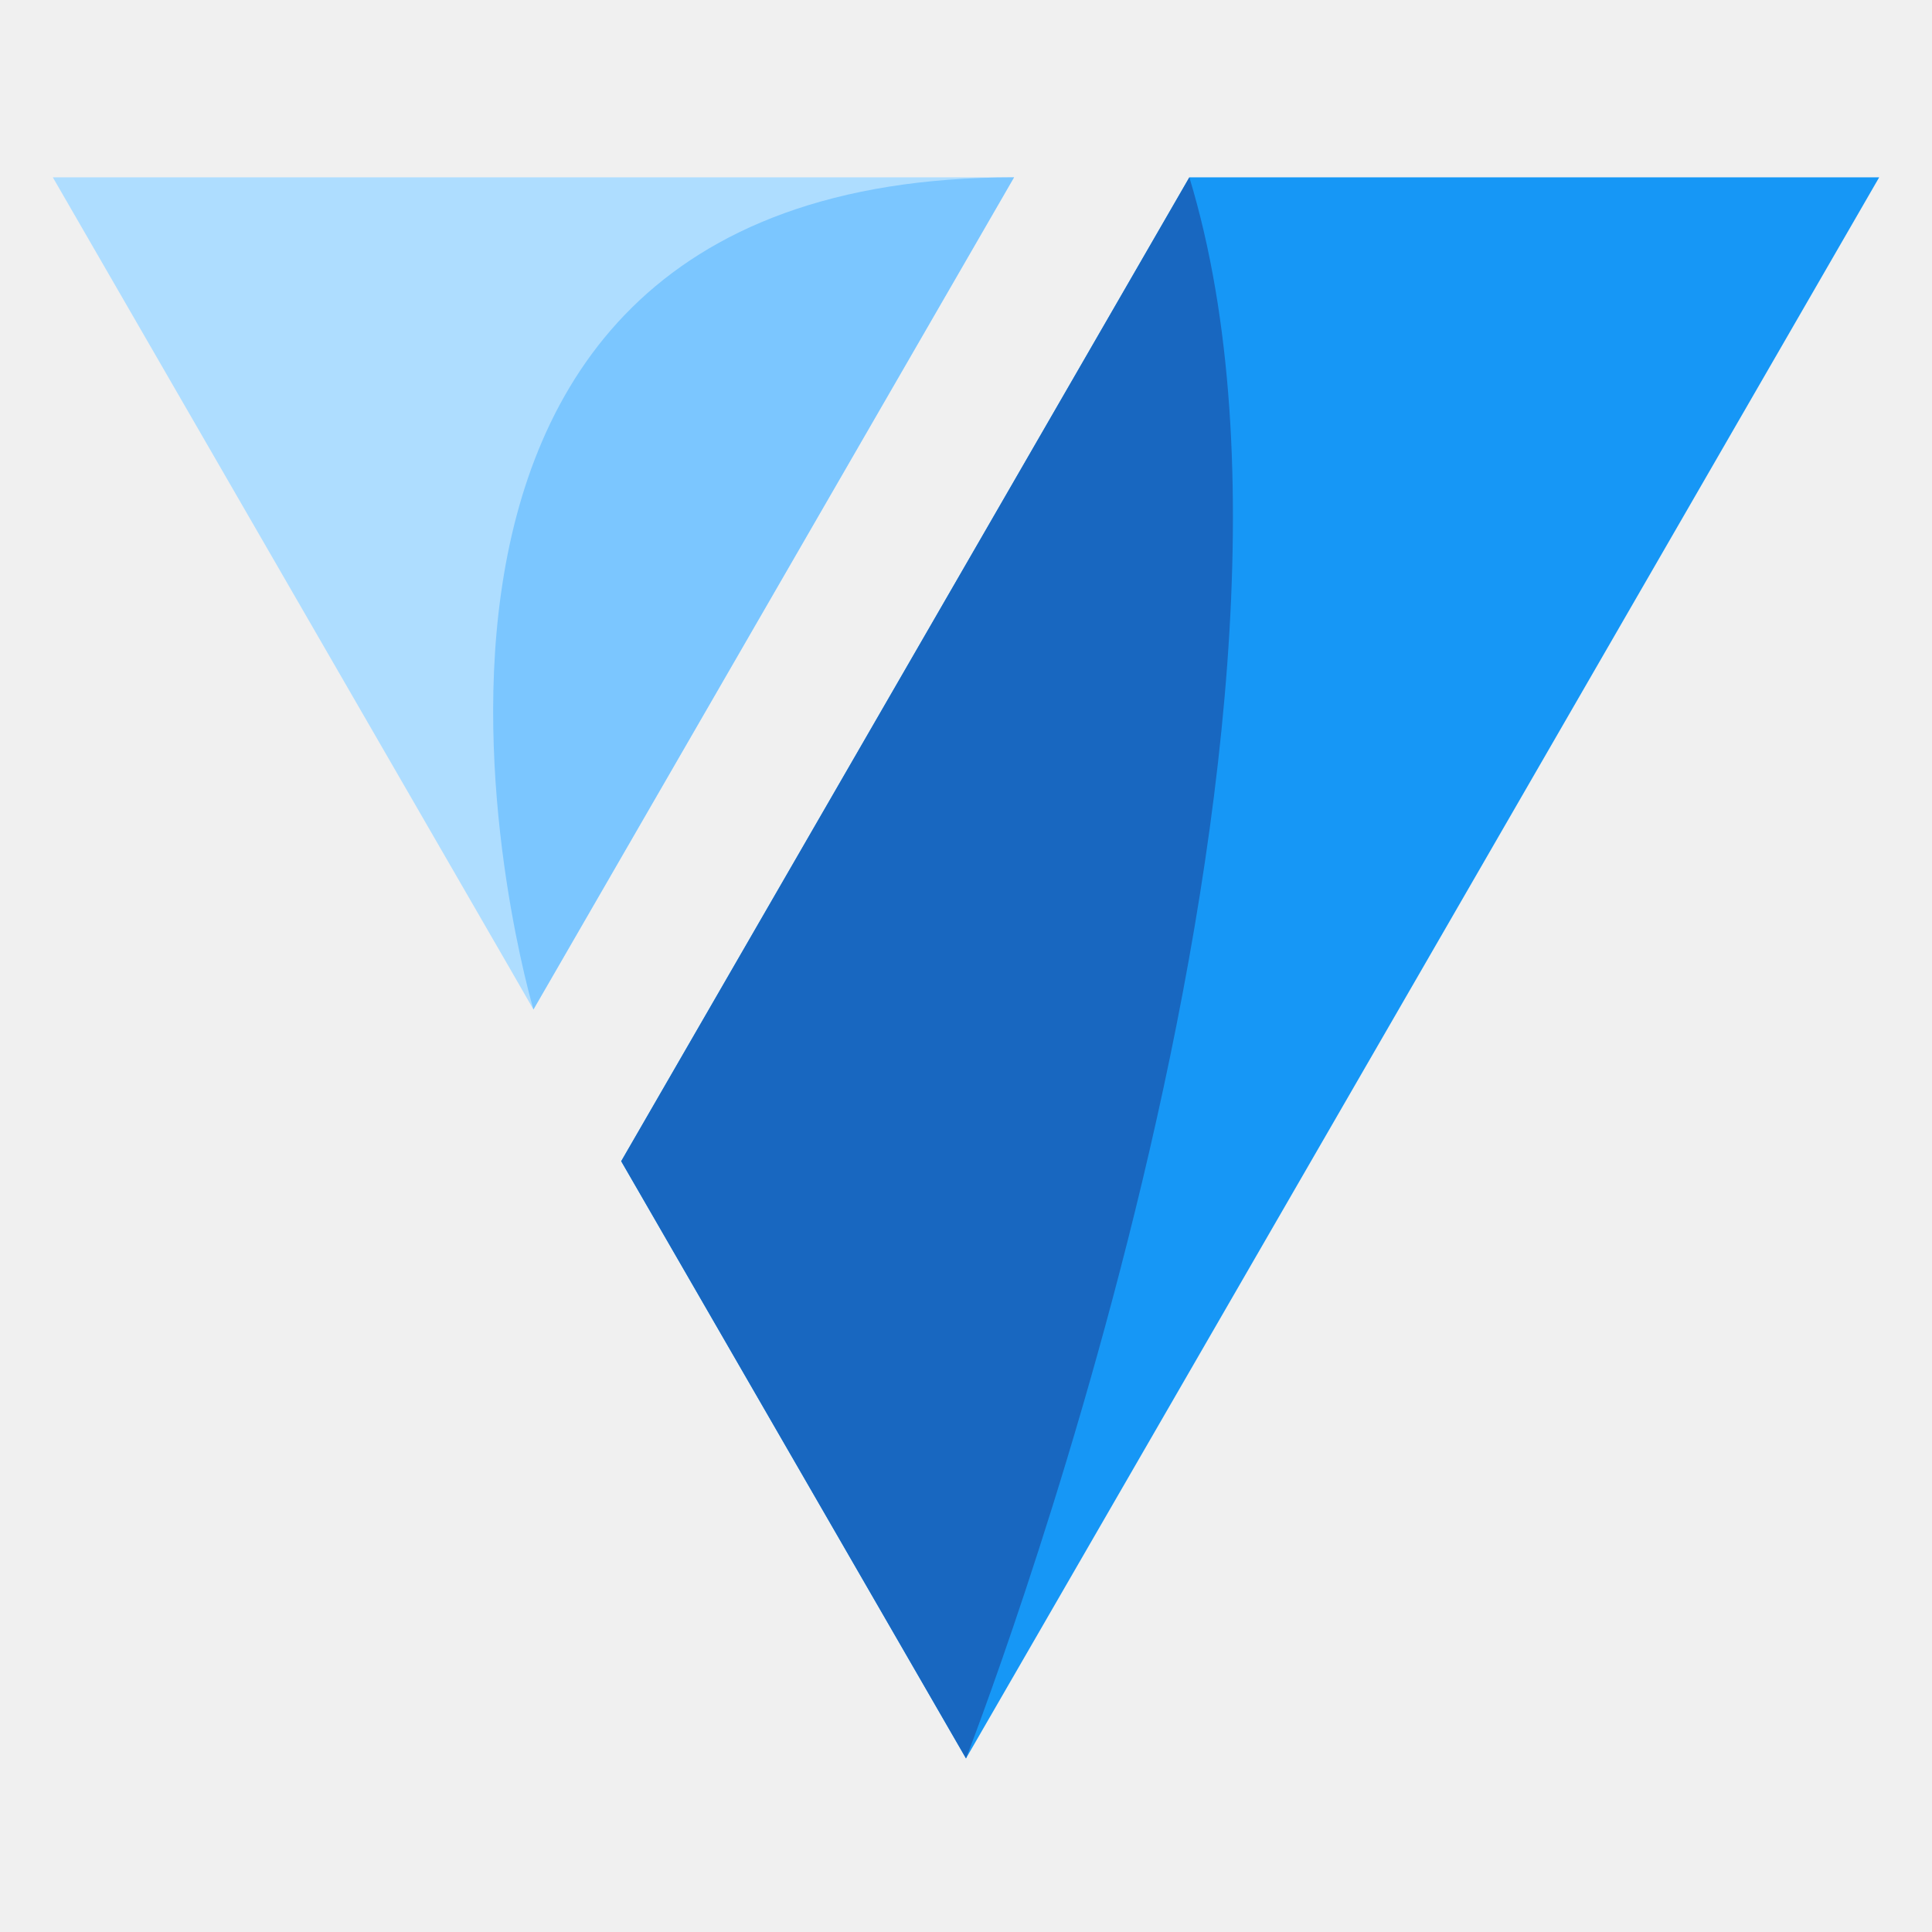
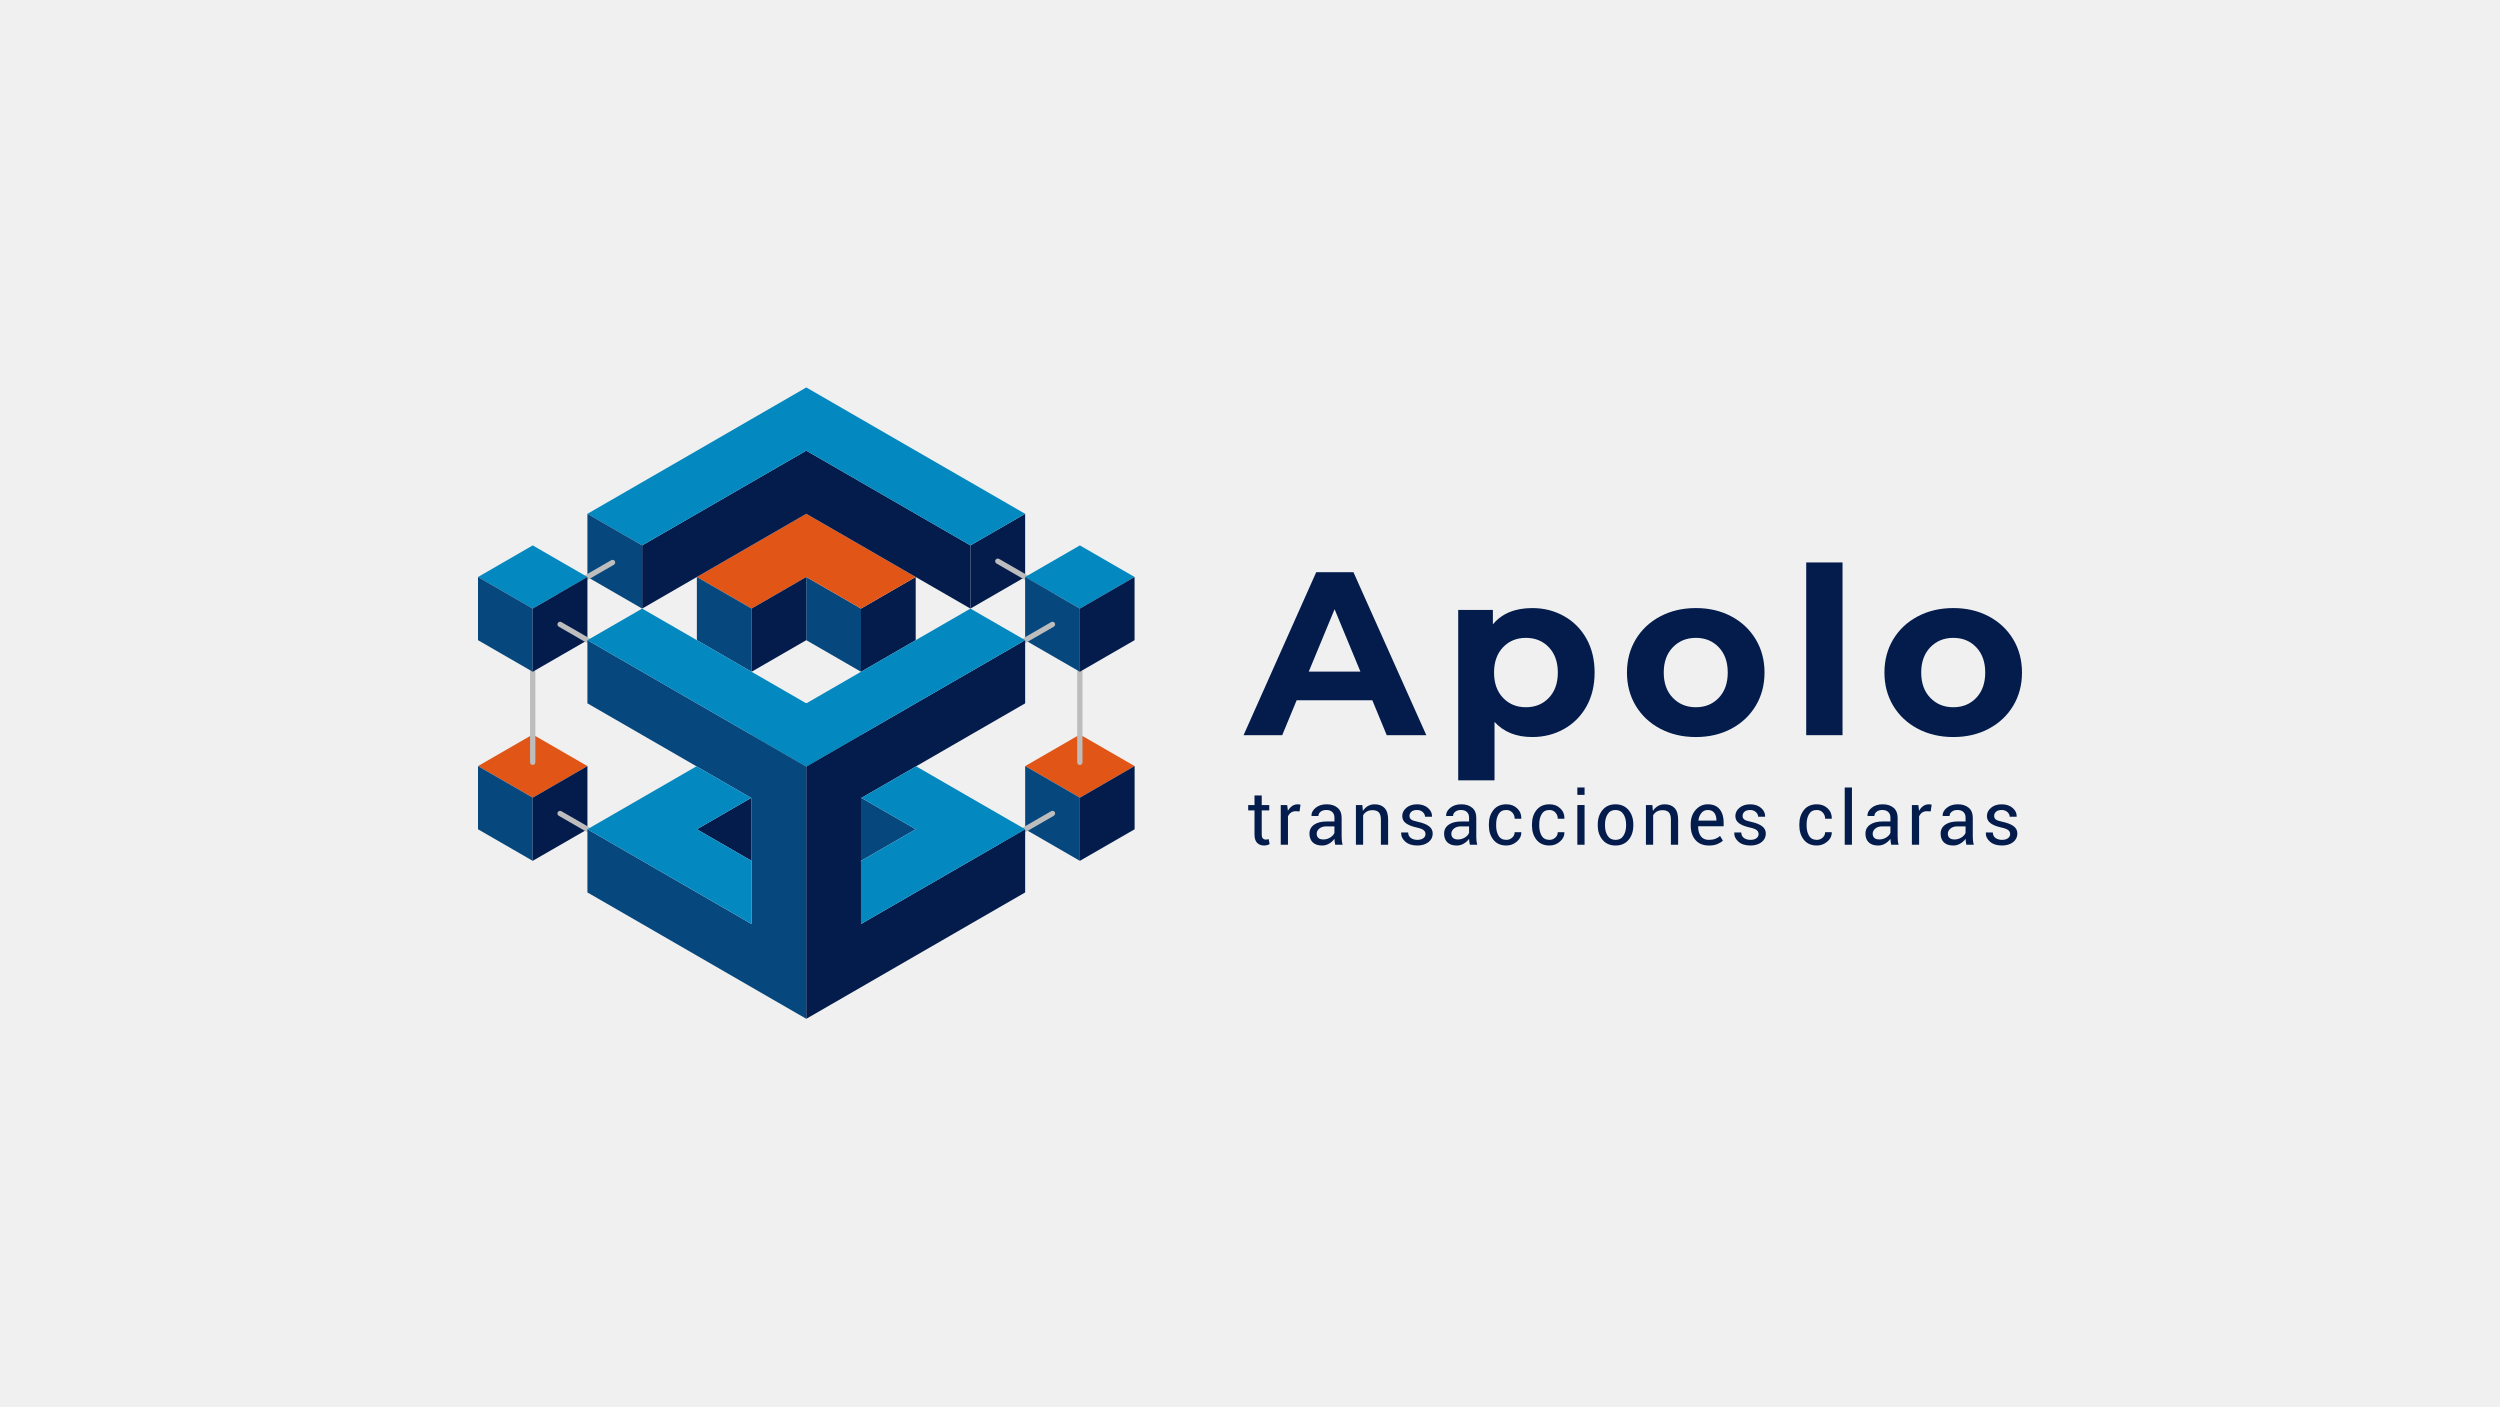
- <svg xmlns="http://www.w3.org/2000/svg" width="512" height="512" viewBox="0 0 512 512" fill="none">
-   <path d="M261.126 140.65L164.624 307.732L256.001 466L377.028 256.5L498.001 47H315.192L261.126 140.65Z" fill="#1697F6" />
-   <path d="M135.027 256.5L141.365 267.518L231.64 111.178L268.731 47H256H14L135.027 256.5Z" fill="#AEDDFF" />
-   <path d="M315.191 47C360.935 197.446 256 466 256 466L164.624 307.732L315.191 47Z" fill="#1867C0" />
-   <path d="M268.731 47C76.003 47 141.366 267.518 141.366 267.518L268.731 47Z" fill="#7BC6FF" />
+ <svg xmlns="http://www.w3.org/2000/svg" id="Capa_1" data-name="Capa 1" viewBox="0 0 1920 1080">
+   <defs>
+     <style>
+       .cls-1 {
+         fill: #041c4c;
+       }
+ 
+       .cls-2 {
+         fill: #e15517;
+       }
+ 
+       .cls-3 {
+         fill: #fff;
+       }
+ 
+       .cls-4 {
+         fill: #393939;
+       }
+ 
+       .cls-5 {
+         fill: #bdbdbd;
+       }
+ 
+       .cls-6 {
+         fill: #06477d;
+       }
+ 
+       .cls-7 {
+         fill: none;
+       }
+ 
+       .cls-8 {
+         fill: #0388c0;
+       }
+ 
+       .cls-9 {
+         fill: #1a1a1a;
+       }
+ 
+       .cls-10 {
+         fill: #666;
+       }
+     </style>
+   </defs>
+   <g>
+     <g>
+       <path class="cls-1" d="m969.01,610.91v7.36h5.78v4.11h-5.78v18.52c0,1.43.3,2.43.89,3.02.59.58,1.38.87,2.35.87.32,0,.68-.04,1.07-.13.39-.09.72-.17.99-.27l.76,3.81c-.41.34-1.02.61-1.83.83-.81.22-1.61.32-2.4.32-2.26,0-4.05-.68-5.38-2.04s-2-3.5-2-6.41v-18.52h-4.85v-4.11h4.85v-7.36h5.55Z" />
+       <path class="cls-1" d="m998.05,623.18l-2.85-.17c-1.47,0-2.7.35-3.71,1.04-1.01.7-1.78,1.67-2.33,2.93v21.79h-5.55v-30.5h4.96l.54,4.45c.86-1.58,1.93-2.81,3.2-3.69,1.27-.88,2.73-1.32,4.38-1.32.41,0,.81.03,1.18.1.38.07.69.14.93.21l-.76,5.16Z" />
+       <path class="cls-1" d="m1025.46,648.77c-.19-.92-.33-1.73-.44-2.44s-.16-1.41-.18-2.13c-1.03,1.47-2.38,2.69-4.05,3.68-1.66.99-3.45,1.48-5.37,1.48-3.18,0-5.59-.81-7.26-2.44-1.66-1.62-2.49-3.87-2.49-6.72s1.18-5.19,3.54-6.84c2.36-1.64,5.56-2.47,9.6-2.47h6.03v-3.02c0-1.78-.55-3.2-1.64-4.24-1.09-1.04-2.63-1.56-4.62-1.56-1.8,0-3.26.45-4.37,1.35-1.11.9-1.66,1.98-1.66,3.24l-5.27.06-.06-.17c-.13-2.22.91-4.25,3.11-6.09s5.06-2.76,8.55-2.76,6.24.88,8.34,2.64c2.1,1.76,3.16,4.29,3.16,7.6v14.68c0,1.09.06,2.14.17,3.16.11,1.02.32,2.01.62,2.99h-5.72Zm-9.22-4.06c2.01,0,3.82-.52,5.44-1.55,1.62-1.03,2.67-2.22,3.16-3.55v-4.96h-6.23c-2.24,0-4.03.56-5.37,1.69-1.35,1.13-2.02,2.45-2.02,3.97,0,1.35.42,2.42,1.27,3.21.85.79,2.09,1.18,3.75,1.18Z" />
+       <path class="cls-1" d="m1046.3,618.27l.39,4.54c1.02-1.62,2.29-2.87,3.82-3.76,1.53-.89,3.27-1.34,5.23-1.34,3.29,0,5.83.96,7.64,2.89,1.8,1.93,2.7,4.9,2.7,8.92v19.25h-5.55v-19.14c0-2.69-.53-4.6-1.59-5.72-1.06-1.13-2.68-1.69-4.86-1.69-1.71,0-3.16.34-4.36,1.03-1.19.69-2.14,1.65-2.83,2.89v22.63h-5.55v-30.5h4.96Z" />
+       <path class="cls-1" d="m1094.77,640.57c0-1.22-.46-2.22-1.4-2.99-.93-.77-2.69-1.45-5.28-2.03-3.59-.77-6.35-1.85-8.27-3.24-1.93-1.39-2.89-3.25-2.89-5.58,0-2.48,1.06-4.6,3.17-6.37,2.11-1.77,4.85-2.65,8.22-2.65s6.26.94,8.4,2.82c2.14,1.88,3.17,4.07,3.07,6.57l-.06.17h-5.3c0-1.32-.58-2.51-1.73-3.58-1.16-1.07-2.62-1.61-4.38-1.61-1.95,0-3.42.44-4.38,1.32-.97.88-1.45,1.94-1.45,3.16s.42,2.13,1.25,2.79,2.56,1.26,5.17,1.8c3.74.79,6.58,1.91,8.51,3.35s2.9,3.34,2.9,5.66c0,2.71-1.09,4.91-3.28,6.62-2.19,1.71-5.05,2.57-8.58,2.57-3.89,0-6.95-.99-9.19-2.96-2.24-1.97-3.3-4.27-3.19-6.91l.06-.17h5.3c.09,1.97.83,3.42,2.2,4.33,1.37.91,2.98,1.37,4.82,1.37,1.97,0,3.52-.42,4.64-1.25,1.12-.84,1.68-1.9,1.68-3.2Z" />
+       <path class="cls-1" d="m1128.86,648.77c-.19-.92-.33-1.73-.44-2.44s-.16-1.41-.18-2.13c-1.03,1.47-2.38,2.69-4.05,3.68-1.66.99-3.45,1.48-5.37,1.48-3.18,0-5.59-.81-7.26-2.44-1.66-1.62-2.49-3.87-2.49-6.72s1.18-5.19,3.54-6.84c2.36-1.64,5.56-2.47,9.6-2.47h6.03v-3.02c0-1.78-.55-3.2-1.64-4.24-1.09-1.04-2.63-1.56-4.62-1.56-1.8,0-3.26.45-4.37,1.35-1.11.9-1.66,1.98-1.66,3.24l-5.27.06-.06-.17c-.13-2.22.91-4.25,3.11-6.09,2.21-1.84,5.06-2.76,8.55-2.76s6.24.88,8.34,2.64c2.1,1.76,3.16,4.29,3.16,7.6v14.68c0,1.09.06,2.14.17,3.16.11,1.02.32,2.01.62,2.99h-5.72Zm-9.22-4.06c2.01,0,3.82-.52,5.44-1.55,1.62-1.03,2.67-2.22,3.16-3.55v-4.96h-6.23c-2.24,0-4.03.56-5.37,1.69-1.35,1.13-2.02,2.45-2.02,3.97,0,1.35.42,2.42,1.27,3.21.85.79,2.09,1.18,3.75,1.18Z" />
+       <path class="cls-1" d="m1156.86,645.02c1.71,0,3.2-.57,4.48-1.71s1.92-2.53,1.92-4.19h5.02l.09.17c.07,2.63-1.05,4.97-3.38,7-2.33,2.04-5.04,3.06-8.12,3.06-4.28,0-7.59-1.46-9.92-4.37-2.33-2.91-3.49-6.54-3.49-10.88v-1.18c0-4.3,1.17-7.92,3.51-10.84,2.34-2.92,5.64-4.38,9.91-4.38,3.4,0,6.19,1.05,8.36,3.16,2.17,2.1,3.22,4.69,3.14,7.75l-.06.17h-5.05c0-1.86-.61-3.44-1.82-4.75-1.21-1.31-2.74-1.96-4.58-1.96-2.73,0-4.71,1.06-5.96,3.17-1.25,2.11-1.87,4.67-1.87,7.68v1.18c0,3.06.62,5.65,1.85,7.75,1.23,2.1,3.23,3.16,5.99,3.16Z" />
+       <path class="cls-1" d="m1189.96,645.02c1.71,0,3.2-.57,4.48-1.71,1.28-1.14,1.92-2.53,1.92-4.19h5.02l.09.17c.07,2.63-1.05,4.97-3.38,7-2.33,2.04-5.04,3.06-8.12,3.06-4.28,0-7.59-1.46-9.92-4.37s-3.49-6.54-3.49-10.88v-1.18c0-4.3,1.17-7.92,3.51-10.84,2.34-2.92,5.64-4.38,9.91-4.38,3.4,0,6.19,1.05,8.36,3.16,2.17,2.1,3.22,4.69,3.14,7.75l-.06.17h-5.05c0-1.86-.61-3.44-1.82-4.75-1.21-1.31-2.74-1.96-4.58-1.96-2.73,0-4.71,1.06-5.96,3.17-1.25,2.11-1.87,4.67-1.87,7.68v1.18c0,3.06.62,5.65,1.85,7.75,1.23,2.1,3.23,3.16,5.99,3.16Z" />
+       <path class="cls-1" d="m1216.95,610.46h-5.55v-5.67h5.55v5.67Zm0,38.31h-5.55v-30.5h5.55v30.5Z" />
+       <path class="cls-1" d="m1227.08,633.24c0-4.51,1.22-8.22,3.66-11.15,2.44-2.92,5.76-4.38,9.95-4.38s7.57,1.46,10.02,4.37c2.45,2.91,3.68,6.63,3.68,11.16v.62c0,4.55-1.22,8.27-3.66,11.16s-5.77,4.34-9.98,4.34-7.54-1.45-9.99-4.35c-2.45-2.9-3.68-6.62-3.68-11.15v-.62Zm5.55.62c0,3.23.68,5.9,2.04,8.01,1.36,2.1,3.39,3.16,6.08,3.16s4.66-1.05,6.03-3.16c1.37-2.1,2.06-4.77,2.06-8.01v-.62c0-3.19-.69-5.85-2.07-7.98-1.38-2.12-3.41-3.18-6.07-3.18s-4.66,1.06-6.02,3.18c-1.36,2.12-2.04,4.78-2.04,7.98v.62Z" />
+       <path class="cls-1" d="m1269.03,618.27l.39,4.54c1.02-1.62,2.29-2.87,3.82-3.76,1.53-.89,3.27-1.34,5.23-1.34,3.29,0,5.83.96,7.64,2.89,1.8,1.93,2.7,4.9,2.7,8.92v19.25h-5.55v-19.14c0-2.69-.53-4.6-1.59-5.72-1.06-1.13-2.68-1.69-4.86-1.69-1.71,0-3.16.34-4.36,1.03-1.19.69-2.14,1.65-2.83,2.89v22.63h-5.55v-30.5h4.96Z" />
+       <path class="cls-1" d="m1312.4,649.36c-4.38,0-7.79-1.4-10.25-4.2-2.45-2.8-3.68-6.48-3.68-11.05v-1.24c0-4.38,1.26-8,3.79-10.87,2.53-2.86,5.61-4.3,9.26-4.3,4.08,0,7.14,1.27,9.18,3.81,2.04,2.54,3.06,5.91,3.06,10.12v2.93h-19.51l-.08.14c0,3.06.68,5.55,2.03,7.46,1.35,1.91,3.42,2.86,6.2,2.86,1.88,0,3.53-.27,4.95-.8,1.42-.53,2.64-1.27,3.65-2.21l2.17,3.61c-1.09,1.05-2.53,1.94-4.31,2.66-1.79.72-3.94,1.09-6.45,1.09Zm-.87-27.28c-1.94,0-3.54.75-4.81,2.24-1.27,1.49-2.04,3.41-2.33,5.74l.06.14h13.75v-.45c0-2.22-.55-4.05-1.64-5.5s-2.77-2.17-5.04-2.17Z" />
+       <path class="cls-1" d="m1350.6,640.57c0-1.22-.46-2.22-1.4-2.99-.93-.77-2.69-1.45-5.28-2.03-3.59-.77-6.35-1.85-8.27-3.24-1.93-1.39-2.89-3.25-2.89-5.58,0-2.48,1.06-4.6,3.17-6.37,2.11-1.77,4.85-2.65,8.22-2.65s6.26.94,8.4,2.82c2.14,1.88,3.17,4.07,3.07,6.57l-.06.17h-5.3c0-1.32-.58-2.51-1.73-3.58-1.16-1.07-2.62-1.61-4.38-1.61-1.95,0-3.42.44-4.38,1.32-.97.88-1.45,1.94-1.45,3.16s.42,2.13,1.25,2.79,2.56,1.26,5.17,1.8c3.74.79,6.58,1.91,8.51,3.35s2.9,3.34,2.9,5.66c0,2.71-1.09,4.91-3.28,6.62s-5.05,2.57-8.58,2.57c-3.89,0-6.95-.99-9.19-2.96-2.24-1.97-3.3-4.27-3.19-6.91l.06-.17h5.3c.09,1.97.83,3.42,2.2,4.33,1.37.91,2.98,1.37,4.82,1.37,1.97,0,3.52-.42,4.64-1.25,1.12-.84,1.68-1.9,1.68-3.2Z" />
+       <path class="cls-1" d="m1395.3,645.02c1.71,0,3.2-.57,4.48-1.71,1.28-1.14,1.92-2.53,1.92-4.19h5.02l.09.17c.07,2.63-1.05,4.97-3.38,7-2.33,2.04-5.04,3.06-8.12,3.06-4.28,0-7.59-1.46-9.92-4.37-2.33-2.91-3.49-6.54-3.49-10.88v-1.18c0-4.3,1.17-7.92,3.51-10.84,2.34-2.92,5.64-4.38,9.91-4.38,3.4,0,6.19,1.05,8.36,3.16,2.17,2.1,3.22,4.69,3.14,7.75l-.06.17h-5.05c0-1.86-.61-3.44-1.82-4.75-1.21-1.31-2.74-1.96-4.58-1.96-2.73,0-4.71,1.06-5.96,3.17-1.25,2.11-1.87,4.67-1.87,7.68v1.18c0,3.06.62,5.65,1.85,7.75,1.23,2.1,3.23,3.16,5.99,3.16Z" />
+       <path class="cls-1" d="m1422.29,648.77h-5.55v-43.97h5.55v43.97Z" />
+       <path class="cls-1" d="m1452.46,648.77c-.19-.92-.33-1.73-.44-2.44s-.16-1.41-.18-2.13c-1.03,1.47-2.38,2.69-4.05,3.68-1.66.99-3.45,1.48-5.37,1.48-3.18,0-5.59-.81-7.26-2.44-1.66-1.62-2.49-3.87-2.49-6.72s1.18-5.19,3.54-6.84c2.36-1.64,5.56-2.47,9.6-2.47h6.03v-3.02c0-1.78-.55-3.2-1.64-4.24-1.09-1.04-2.63-1.56-4.62-1.56-1.8,0-3.26.45-4.37,1.35-1.11.9-1.66,1.98-1.66,3.24l-5.27.06-.06-.17c-.13-2.22.91-4.25,3.11-6.09,2.21-1.84,5.06-2.76,8.55-2.76s6.24.88,8.34,2.64c2.1,1.76,3.16,4.29,3.16,7.6v14.68c0,1.09.06,2.14.17,3.16.11,1.02.32,2.01.62,2.99h-5.72Zm-9.22-4.06c2.01,0,3.82-.52,5.44-1.55,1.62-1.03,2.67-2.22,3.16-3.55v-4.96h-6.23c-2.24,0-4.03.56-5.37,1.69-1.35,1.13-2.02,2.45-2.02,3.97,0,1.35.42,2.42,1.27,3.21.85.79,2.09,1.18,3.75,1.18Z" />
+       <path class="cls-1" d="m1482.77,623.18l-2.85-.17c-1.47,0-2.7.35-3.71,1.04-1.01.7-1.78,1.67-2.33,2.93v21.79h-5.55v-30.5h4.96l.54,4.45c.86-1.58,1.93-2.81,3.2-3.69,1.27-.88,2.73-1.32,4.38-1.32.41,0,.81.03,1.18.1.38.07.69.14.93.21l-.76,5.16Z" />
+       <path class="cls-1" d="m1510.18,648.77c-.19-.92-.33-1.73-.44-2.44s-.16-1.41-.18-2.13c-1.03,1.47-2.38,2.69-4.05,3.68-1.66.99-3.45,1.48-5.37,1.48-3.18,0-5.59-.81-7.26-2.44-1.66-1.62-2.49-3.87-2.49-6.72s1.18-5.19,3.54-6.84c2.36-1.64,5.56-2.47,9.6-2.47h6.03v-3.02c0-1.78-.55-3.2-1.64-4.24-1.09-1.04-2.63-1.56-4.62-1.56-1.8,0-3.26.45-4.37,1.35-1.11.9-1.66,1.98-1.66,3.24l-5.27.06-.06-.17c-.13-2.22.91-4.25,3.11-6.09,2.21-1.84,5.06-2.76,8.55-2.76s6.24.88,8.34,2.64c2.1,1.76,3.16,4.29,3.16,7.6v14.68c0,1.09.06,2.14.17,3.16.11,1.02.32,2.01.62,2.99h-5.72Zm-9.22-4.06c2.01,0,3.82-.52,5.44-1.55,1.62-1.03,2.67-2.22,3.16-3.55v-4.96h-6.23c-2.24,0-4.03.56-5.37,1.69-1.35,1.13-2.02,2.45-2.02,3.97,0,1.35.42,2.42,1.27,3.21.85.79,2.09,1.18,3.75,1.18Z" />
+       <path class="cls-1" d="m1543.79,640.57c0-1.22-.46-2.22-1.4-2.99-.93-.77-2.69-1.45-5.28-2.03-3.59-.77-6.35-1.85-8.27-3.24s-2.89-3.25-2.89-5.58c0-2.48,1.06-4.6,3.17-6.37,2.11-1.77,4.85-2.65,8.22-2.65s6.26.94,8.4,2.82c2.14,1.88,3.17,4.07,3.07,6.57l-.06.17h-5.3c0-1.32-.58-2.51-1.73-3.58-1.16-1.07-2.62-1.61-4.38-1.61-1.95,0-3.42.44-4.38,1.32-.97.88-1.45,1.94-1.45,3.16s.42,2.13,1.25,2.79,2.56,1.26,5.17,1.8c3.74.79,6.58,1.91,8.51,3.35s2.9,3.34,2.9,5.66c0,2.71-1.09,4.91-3.28,6.62s-5.05,2.57-8.58,2.57c-3.89,0-6.95-.99-9.19-2.96-2.24-1.97-3.3-4.27-3.19-6.91l.06-.17h5.3c.09,1.97.83,3.42,2.2,4.33s2.98,1.37,4.82,1.37c1.97,0,3.52-.42,4.64-1.25,1.12-.84,1.68-1.9,1.68-3.2Z" />
+     </g>
+     <g>
+       <path class="cls-1" d="m1053.92,537.8h-58.1l-11.08,26.82h-29.68l55.78-125.15h28.61l55.96,125.15h-30.39l-11.08-26.82Zm-9.12-21.99l-19.84-47.92-19.84,47.92h39.69Z" />
+       <path class="cls-1" d="m1201.15,473.17c7.33,4.11,13.08,9.9,17.25,17.34,4.17,7.45,6.26,16.12,6.26,26.01s-2.09,18.57-6.26,26.01c-4.17,7.45-9.92,13.23-17.25,17.34-7.33,4.11-15.46,6.17-24.4,6.17-12.28,0-21.93-3.87-28.96-11.62v44.88h-27.89v-130.87h26.64v11.08c6.91-8.34,16.98-12.51,30.22-12.51,8.94,0,17.07,2.06,24.4,6.17Zm-11.62,62.75c4.59-4.83,6.88-11.29,6.88-19.4s-2.3-14.57-6.88-19.4c-4.59-4.83-10.46-7.24-17.61-7.24s-13.02,2.41-17.61,7.24c-4.59,4.83-6.88,11.29-6.88,19.4s2.29,14.57,6.88,19.4c4.59,4.83,10.46,7.24,17.61,7.24s13.02-2.41,17.61-7.24Z" />
+       <path class="cls-1" d="m1275.16,559.7c-8.05-4.23-14.33-10.1-18.86-17.61-4.53-7.51-6.79-16.03-6.79-25.57s2.26-18.06,6.79-25.57c4.53-7.51,10.82-13.38,18.86-17.61,8.05-4.23,17.13-6.35,27.26-6.35s19.19,2.12,27.17,6.35c7.98,4.23,14.24,10.1,18.77,17.61,4.53,7.51,6.79,16.03,6.79,25.57s-2.27,18.06-6.79,25.57c-4.53,7.51-10.79,13.38-18.77,17.61-7.99,4.23-17.05,6.35-27.17,6.35s-19.22-2.11-27.26-6.35Zm44.87-23.78c4.59-4.83,6.88-11.29,6.88-19.4s-2.3-14.57-6.88-19.4c-4.59-4.83-10.46-7.24-17.61-7.24s-13.05,2.41-17.7,7.24c-4.65,4.83-6.97,11.29-6.97,19.4s2.32,14.57,6.97,19.4c4.65,4.83,10.55,7.24,17.7,7.24s13.02-2.41,17.61-7.24Z" />
+       <path class="cls-1" d="m1387.17,431.96h27.89v132.66h-27.89v-132.66Z" />
+       <path class="cls-1" d="m1472.9,559.7c-8.05-4.23-14.33-10.1-18.86-17.61-4.53-7.51-6.79-16.03-6.79-25.57s2.26-18.06,6.79-25.57c4.53-7.51,10.82-13.38,18.86-17.61,8.05-4.23,17.13-6.35,27.26-6.35s19.19,2.12,27.17,6.35c7.98,4.23,14.24,10.1,18.77,17.61,4.53,7.51,6.79,16.03,6.79,25.57s-2.27,18.06-6.79,25.57c-4.53,7.51-10.79,13.38-18.77,17.61-7.99,4.23-17.05,6.35-27.17,6.35s-19.22-2.11-27.26-6.35Zm44.87-23.78c4.59-4.83,6.88-11.29,6.88-19.4s-2.3-14.57-6.88-19.4c-4.59-4.83-10.46-7.24-17.61-7.24s-13.05,2.41-17.7,7.24c-4.65,4.83-6.97,11.29-6.97,19.4s2.32,14.57,6.97,19.4c4.65,4.83,10.55,7.24,17.7,7.24s13.02-2.41,17.61-7.24Z" />
+     </g>
+   </g>
+   <g>
+     <g>
+       <polygon class="cls-2" points="787.33 588.35 829.35 564.09 871.38 588.35 829.35 612.61 787.33 588.35" />
+       <polygon class="cls-6" points="829.35 612.61 829.35 661.13 787.33 636.87 787.33 588.35 829.35 612.61" />
+       <polygon class="cls-1" points="871.38 588.34 871.38 636.87 871.37 636.87 871.37 636.89 829.35 661.12 829.35 612.61 871.38 588.34" />
+     </g>
+     <path class="cls-5" d="m829.32,587.5c-1.12,0-2.03-.91-2.03-2.03v-69.56c0-1.12.91-2.03,2.03-2.03s2.03.91,2.03,2.03v69.56c0,1.12-.91,2.03-2.03,2.03Z" />
+     <g>
+       <g>
+         <polygon class="cls-3" points="661.24 612.61 661.24 612.95 660.97 612.79 661.24 612.61" />
+         <polygon points="661.24 612.61 660.97 612.79 661.24 612.95 661.24 612.61 661.24 612.61" />
+       </g>
+       <polygon class="cls-6" points="703.25 636.87 702.84 637.12 661.24 661.12 661.24 612.61 661.54 612.79 661.55 612.79 703.25 636.87" />
+       <g>
+         <polygon class="cls-3" points="703.26 588.36 703.26 588.7 702.95 588.52 703.25 588.36 703.26 588.36" />
+         <polygon points="703.26 588.36 703.25 588.36 702.95 588.52 703.26 588.7 703.26 588.36 703.26 588.36" />
+       </g>
+     </g>
+     <polygon class="cls-10" points="703.56 588.52 703.26 588.7 702.95 588.52 703.25 588.36 703.26 588.36 703.26 588.34 703.56 588.52" />
+     <g>
+       <polygon class="cls-7" points="577.19 612.61 577.19 661.12 535.61 637.12 535.2 636.87 576.88 612.79 576.91 612.79 577.19 612.61" />
+       <polygon class="cls-9" points="577.48 612.79 577.19 612.95 577.19 612.61 577.48 612.79" />
+     </g>
+     <polygon class="cls-1" points="577.19 612.61 577.19 661.12 535.61 637.12 535.2 636.87 576.88 612.79 576.91 612.79 577.19 612.61" />
+     <g>
+       <g>
+         <polygon class="cls-6" points="661.25 467.4 661.25 515.92 619.66 491.9 619.64 491.9 619.22 491.65 619.22 443.13 661.25 467.4" />
+         <polygon class="cls-1" points="703.26 443.13 703.26 491.65 702.84 491.91 661.24 515.92 661.24 467.4 703.26 443.13" />
+       </g>
+       <g>
+         <polygon class="cls-2" points="703.26 443.13 661.25 467.4 619.22 443.13 577.2 467.4 535.19 443.13 577.2 418.86 619.22 394.61 661.25 418.86 703.26 443.13" />
+         <polygon class="cls-6" points="577.19 467.4 577.19 515.92 535.61 491.91 535.19 491.65 535.19 443.13 577.19 467.4" />
+         <polygon class="cls-1" points="619.22 443.13 619.22 491.65 618.81 491.9 618.79 491.9 577.2 515.92 577.2 467.4 619.22 443.13" />
+       </g>
+     </g>
+     <path class="cls-5" d="m770.35,648.68c-.7,0-1.38-.36-1.76-1.01-.56-.97-.23-2.21.74-2.77l37.97-21.92c.97-.56,2.21-.23,2.77.74.56.97.23,2.21-.74,2.77l-37.97,21.92c-.32.18-.67.27-1.01.27Z" />
+     <g>
+       <polygon class="cls-4" points="703.26 588.36 703.26 588.7 702.95 588.52 703.25 588.36 703.26 588.36" />
+       <polygon class="cls-9" points="703.56 588.52 703.26 588.7 703.26 588.34 703.56 588.52" />
+     </g>
+     <g>
+       <polygon class="cls-4" points="661.24 612.61 661.24 612.95 660.97 612.79 661.24 612.61" />
+       <polygon class="cls-9" points="661.54 612.79 661.24 612.95 661.24 612.61 661.54 612.79" />
+       <polygon class="cls-9" points="703.26 588.36 703.26 588.7 702.95 588.52 703.25 588.36 703.26 588.36" />
+     </g>
+     <g>
+       <polygon class="cls-1" points="745.29 418.86 745.29 467.4 703.26 443.13 661.25 418.86 619.22 394.61 577.2 418.86 535.19 443.13 493.16 467.4 493.16 418.86 535.19 394.61 577.2 370.35 619.22 346.1 661.25 370.35 703.26 394.61 745.29 418.86" />
+       <polygon class="cls-1" points="787.31 394.61 787.31 443.13 745.29 467.4 745.29 418.86 787.31 394.61" />
+     </g>
+     <polygon class="cls-8" points="787.31 394.61 745.29 418.86 703.26 394.61 661.25 370.35 619.22 346.1 577.2 370.35 535.19 394.61 493.16 418.86 451.13 394.61 493.16 370.35 535.19 346.1 577.2 321.83 619.22 297.56 661.25 321.83 703.26 346.1 745.29 370.35 787.31 394.61" />
+     <polygon class="cls-10" points="661.54 564.25 661.24 564.43 660.84 564.69 660.82 564.69 619.53 588.52 619.52 588.52 619.22 588.36 618.93 588.52 618.92 588.52 577.63 564.69 577.61 564.69 577.19 564.43 576.91 564.25 577.19 564.09 618.92 540 618.93 540 619.22 539.83 619.52 540 619.53 540 661.24 564.09 661.54 564.25" />
+     <polygon class="cls-6" points="493.16 418.86 493.16 467.4 451.13 443.13 451.13 394.61 493.16 418.86" />
+     <path class="cls-5" d="m808.32,457.29c-.34,0-.69-.09-1.01-.27l-42.02-24.26c-.97-.56-1.3-1.8-.74-2.77.56-.97,1.8-1.3,2.77-.74l42.02,24.26c.97.56,1.3,1.8.74,2.77-.37.65-1.06,1.01-1.76,1.01Z" />
+     <g>
+       <polygon class="cls-8" points="787.31 443.13 829.33 418.87 871.35 443.13 829.33 467.39 787.31 443.13" />
+       <polygon class="cls-6" points="829.34 467.4 829.34 515.92 829.32 515.92 787.32 491.67 787.32 491.65 787.3 491.65 787.3 443.13 787.32 443.13 808.32 455.27 829.34 467.4" />
+       <polygon class="cls-1" points="871.35 443.13 871.35 491.65 829.33 515.91 829.33 467.39 871.35 443.13" />
+     </g>
+     <path class="cls-5" d="m787.32,493.68c-.7,0-1.38-.36-1.76-1.01-.56-.97-.23-2.21.74-2.77l21-12.13c.97-.56,2.21-.23,2.77.74s.23,2.21-.74,2.77l-21,12.13c-.32.18-.67.27-1.01.27Z" />
+     <path class="cls-5" d="m430.13,457.29c-.7,0-1.38-.36-1.76-1.01-.56-.97-.23-2.21.74-2.77l40.33-23.29c.97-.56,2.21-.23,2.77.74.56.97.23,2.21-.74,2.77l-40.33,23.29c-.32.18-.67.27-1.01.27Z" />
+     <g>
+       <polygon class="cls-2" points="367.1 588.35 409.12 564.09 451.14 588.35 409.12 612.61 367.1 588.35" />
+       <polygon class="cls-6" points="409.12 612.61 409.12 661.13 367.1 636.87 367.1 588.35 409.12 612.61" />
+       <polygon class="cls-1" points="451.15 588.34 451.15 636.87 451.13 636.87 451.13 636.89 409.11 661.12 409.11 612.61 451.15 588.34" />
+     </g>
+     <path class="cls-5" d="m451.13,638.9c-.44,0-.85-.14-1.19-.38l-20.83-12.01c-.97-.56-1.3-1.8-.74-2.77.56-.97,1.8-1.3,2.77-.74l21,12.12c.63.36,1.01,1.03,1.01,1.76,0,1.12-.91,2.04-2.03,2.04Z" />
+     <path class="cls-5" d="m409.12,587.5c-1.12,0-2.03-.91-2.03-2.03v-69.56c0-1.12.91-2.03,2.03-2.03s2.03.91,2.03,2.03v69.56c0,1.12-.91,2.03-2.03,2.03Z" />
+     <g>
+       <polygon class="cls-8" points="367.1 443.13 409.12 418.87 451.14 443.13 409.12 467.39 367.1 443.13" />
+       <polygon class="cls-6" points="409.12 467.39 409.12 515.91 367.1 491.65 367.1 443.13 409.12 467.39" />
+       <polygon class="cls-1" points="451.15 443.13 451.15 491.65 451.13 491.65 451.13 491.67 409.13 515.92 409.11 515.92 409.11 467.4 430.13 455.27 451.13 443.13 451.15 443.13" />
+     </g>
+     <path class="cls-5" d="m451.13,493.68c-.34,0-.69-.09-1.01-.27l-21-12.13c-.97-.56-1.3-1.8-.74-2.77.56-.97,1.8-1.3,2.77-.74l21,12.13c.97.56,1.3,1.8.74,2.77-.38.65-1.06,1.01-1.76,1.01Z" />
+     <g>
+       <polygon class="cls-6" points="619.22 588.7 619.22 782.44 577.19 758.19 535.19 733.91 493.17 709.64 451.13 685.39 451.13 636.87 451.15 636.87 472.15 648.99 493.17 661.12 535.19 685.39 577.19 709.64 577.19 612.95 576.91 612.79 576.88 612.79 535.19 588.7 534.89 588.52 534.88 588.52 493.17 564.43 451.13 540.17 451.13 491.65 451.15 491.65 472.15 503.78 493.17 515.92 535.19 540.17 576.91 564.25 577.19 564.43 577.61 564.69 577.63 564.69 618.92 588.52 618.93 588.52 619.22 588.7" />
+       <line class="cls-4" x1="577.19" y1="612.95" x2="576.91" y2="612.79" />
+     </g>
+     <polygon class="cls-1" points="703.25 588.36 702.95 588.52 703.26 588.7 661.55 612.79 661.54 612.79 661.24 612.61 660.97 612.79 661.24 612.95 661.24 661.12 660.97 661.3 661.24 661.47 661.24 709.64 661.54 709.46 703.26 685.39 745.28 661.12 787.32 636.87 787.32 685.39 745.28 709.64 703.26 733.91 661.24 758.19 619.22 782.44 619.22 588.7 619.52 588.52 619.53 588.52 660.82 564.69 660.84 564.69 661.24 564.43 661.54 564.25 703.26 540.17 745.28 515.92 770.35 501.44 787.3 491.65 787.32 491.65 787.32 540.17 745.28 564.43 703.56 588.52 703.26 588.34 703.26 588.36 703.25 588.36" />
+     <polygon class="cls-9" points="661.54 612.79 661.24 612.95 660.97 612.79 661.24 612.61 661.54 612.79" />
+     <polygon class="cls-9" points="703.56 588.52 703.26 588.7 702.95 588.52 703.25 588.36 703.26 588.36 703.26 588.34 703.56 588.52" />
+     <polygon class="cls-8" points="787.3 491.63 787.3 491.65 770.35 501.44 745.28 515.92 703.26 540.17 661.54 564.25 661.24 564.43 660.84 564.69 660.82 564.69 619.53 588.52 619.52 588.52 619.22 588.7 618.93 588.52 618.92 588.52 577.63 564.69 577.61 564.69 577.19 564.43 576.91 564.25 535.19 540.17 493.17 515.92 472.15 503.78 451.15 491.65 451.15 491.63 493.17 467.4 535.19 491.65 535.61 491.91 577.19 515.92 577.61 516.16 618.92 540 618.93 540 619.22 540.17 619.52 540 619.53 540 660.84 516.16 661.24 515.92 702.84 491.91 703.26 491.65 745.28 467.4 787.3 491.63" />
+     <polygon class="cls-8" points="535.61 637.12 535.2 636.87 576.88 612.79 535.19 588.7 534.89 588.52 534.88 588.52 493.17 612.61 451.15 636.84 451.15 636.86 451.15 636.87 472.15 648.99 493.17 661.12 535.19 685.37 576.91 709.46 577.19 709.64 577.19 661.12 535.61 637.12" />
+     <polygon class="cls-8" points="787.3 636.86 787.3 636.84 745.28 612.61 703.56 588.52 703.26 588.36 703.25 588.36 702.95 588.52 703.26 588.7 661.55 612.79 703.25 636.87 702.84 637.12 661.24 661.12 660.97 661.3 661.24 661.47 661.24 709.64 661.54 709.46 703.26 685.37 745.28 661.12 787.32 636.87 787.3 636.86" />
+   </g>
</svg>
